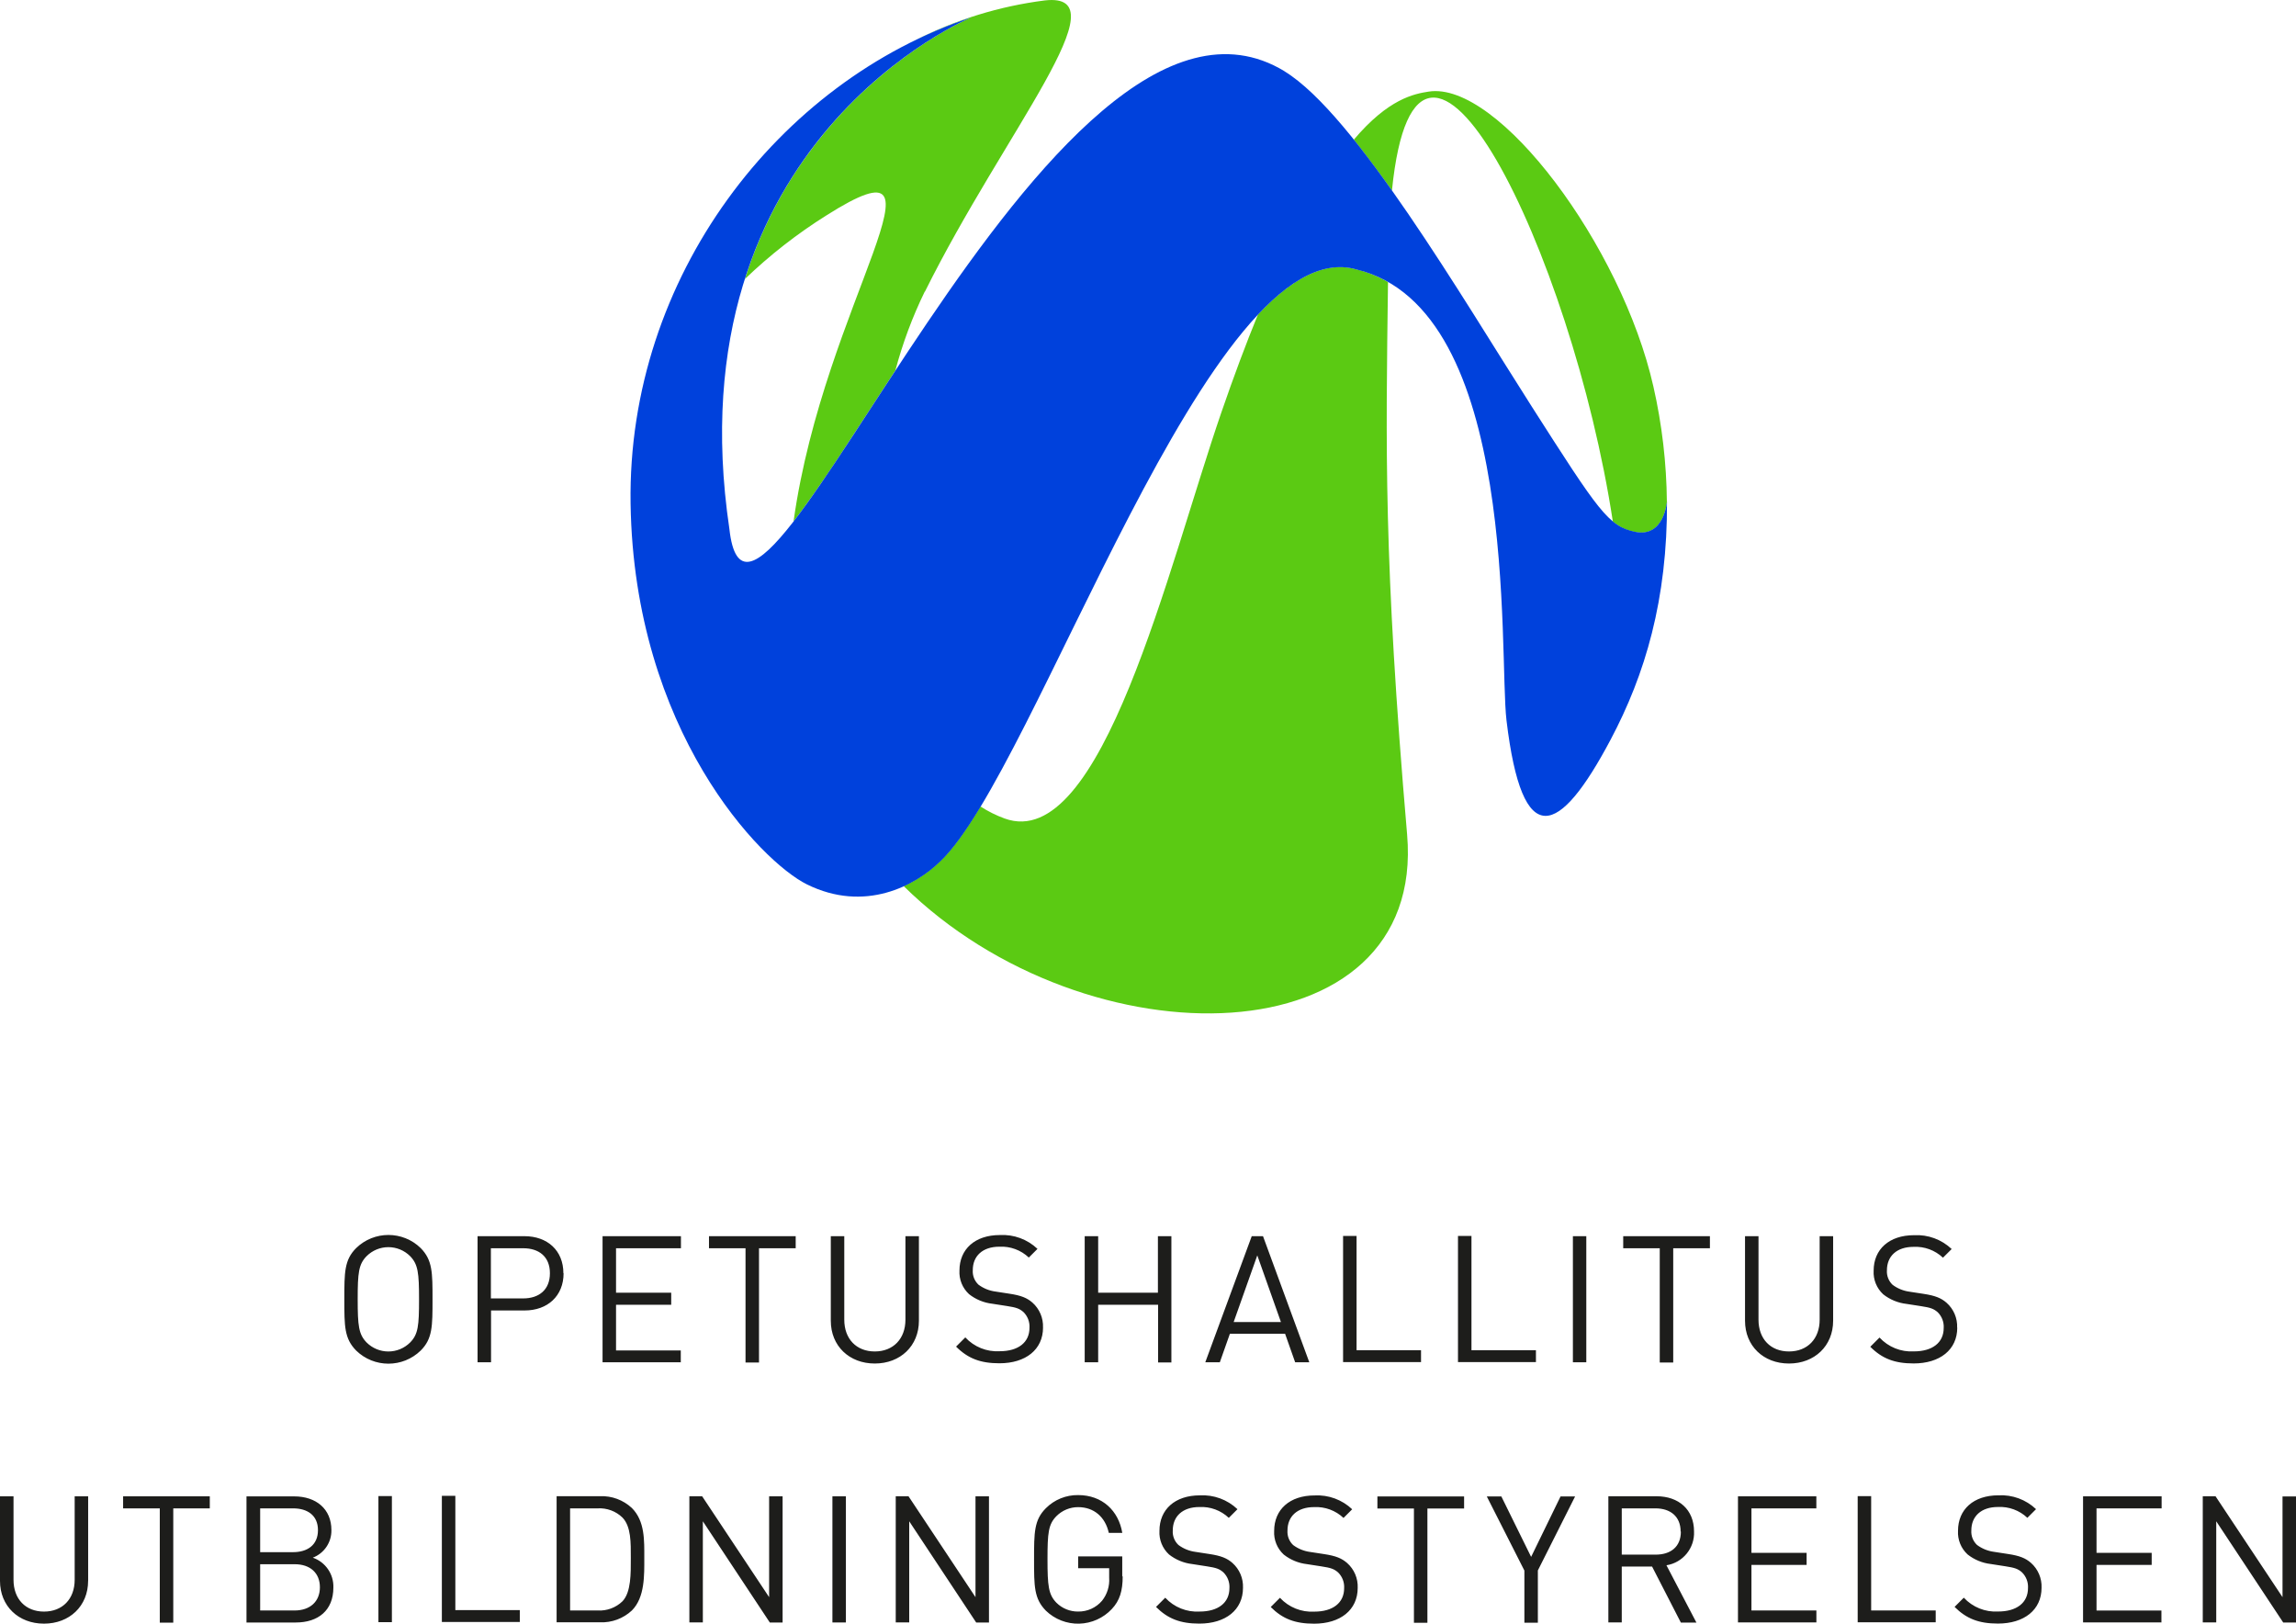
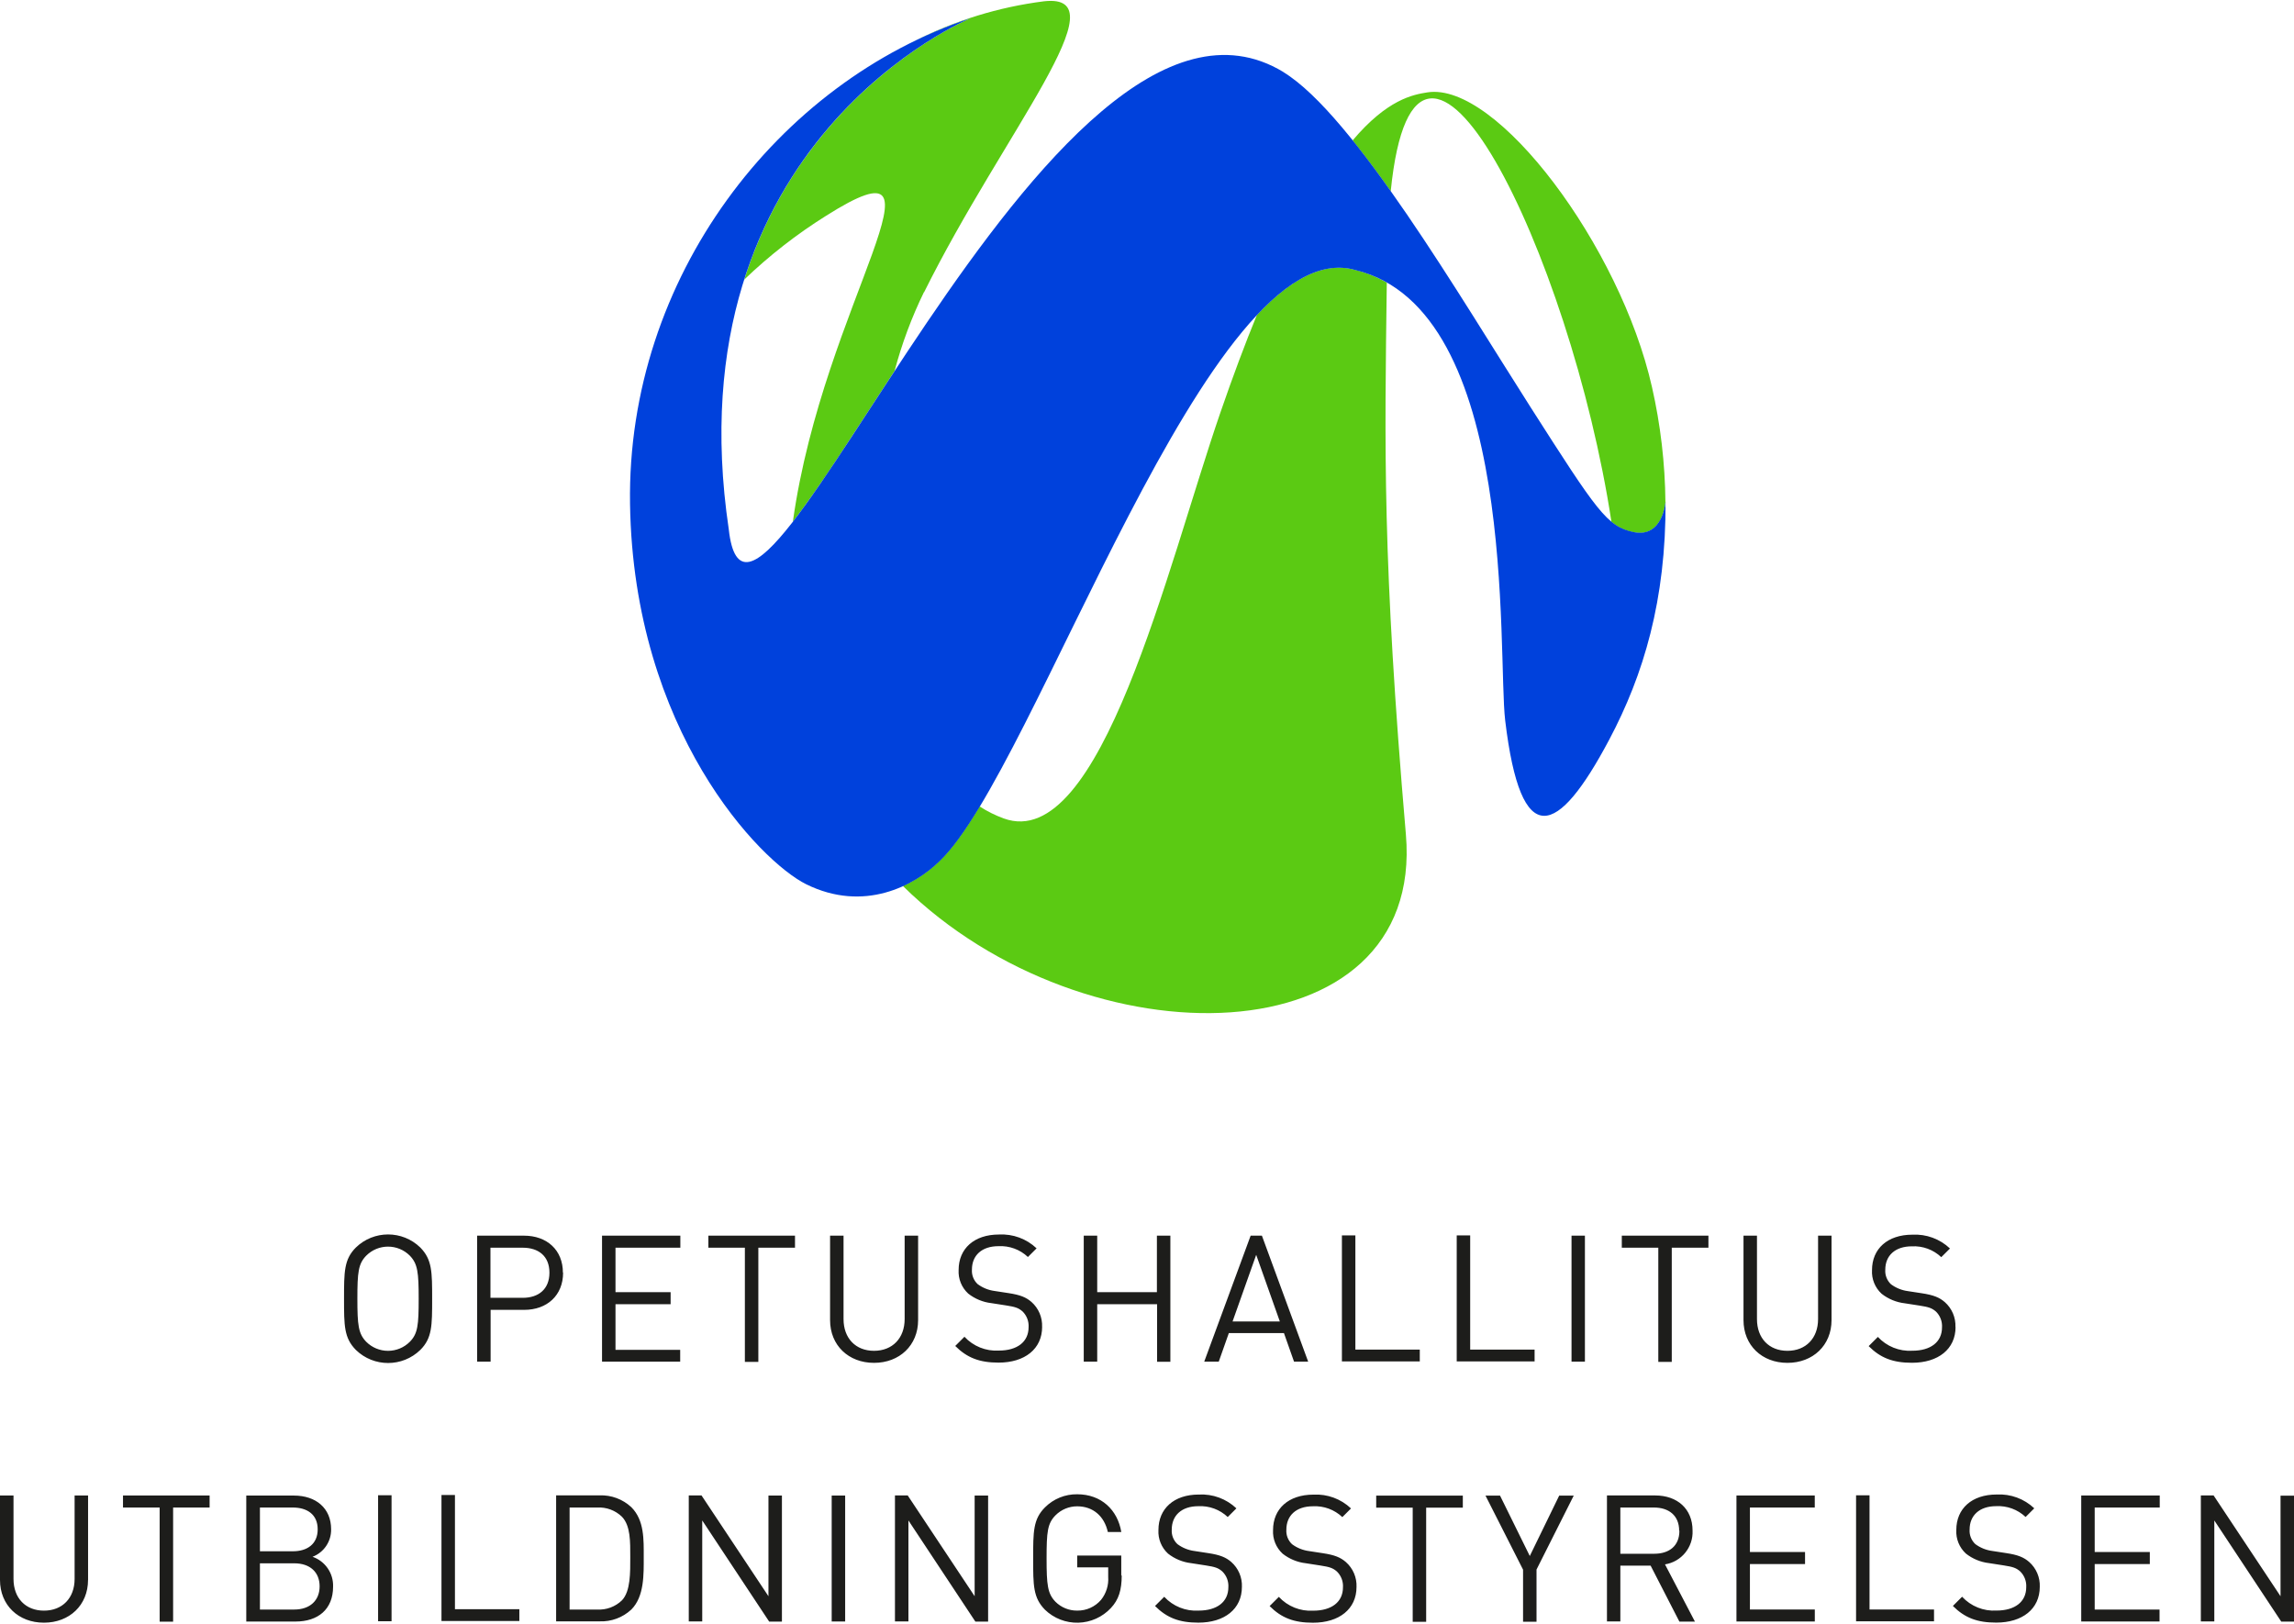
- <svg xmlns="http://www.w3.org/2000/svg" viewBox="0 0 582.65 411.95">
+ <svg xmlns="http://www.w3.org/2000/svg" viewBox="0 0 582.65 411.95" width="154" height="109">
  <clipPath id="a" transform="translate(-1.45 -2.76)">
    <path d="m-131-130h847.56v677.48h-847.56z" />
  </clipPath>
  <g clip-path="url(#a)">
    <path d="m236.16 76.77c20.2-40.67 50.6-76.21 30.42-73.9a100.4 100.4 0 0 0 -32.91 10.13 116.29 116.29 0 0 1  14.33-5.86s-41.88 17.23-57.52 66.42a127.87 127.87 0 0 1 20.72-16.17c34.74-22-.61 22-8.37 77.66 7-9 15.81-23 25.84-38.3a110.24 110.24 0 0 1 7.45-20m109.56-5.64c-8.1-2.33-16.52 2.4-25 11.45-3 7.3-6.08 15.53-9.3 24.87-13.52 39.26-30.36 112-55 103a30.51 30.51 0 0 1 -6.12-3.05c-3.68 6.11-7.11 10.92-10.21 13.87a32.86 32.86 0 0 1 -9.28 6.34c46.68 45.94 132.65 44 127.76-13.09-6-69.91-5.39-98.11-4.85-140.18a30.39 30.39 0 0 0 -8-3.22m78.77 59a137.6 137.6 0 0 0 -3.42-29.26c-8.03-35.62-39.37-77.61-57.03-74.84-3.7.58-10.19 1.79-19 12.2 3.17 3.95 6.41 8.3 9.68 12.91 6.45-64.24 45.69 15.84 56.06 84a12 12 0 0 0 5.61 2.62c6.87 1.43 8-6.29 8.1-7.6" fill="#5bca13" transform="translate(-1.45 -2.76)" />
    <path d="m327.45 20.85c-59.5-36.23-135.23 167.4-140.9 116.15-14.62-98.62 61.45-129.86 61.45-129.86-48.91 16.18-87.4 65.94-86.53 123.39.88 57.75 33.11 90.86 44.73 96.61 14.71 7.27 27.56.37 33.9-5.86 24.39-23.19 68.45-160.81 105.59-150.15 41.56 10 36.05 97.61 38.06 114.41 4 33.48 13.37 29.49 26.42 4.89 8.75-16.49 14.44-35.5 14.31-60.55 0 0-.62 9.37-8.12 7.81-6.73-1.4-9.25-5.25-26.19-31.76-17.73-27.74-44.86-74.17-62.76-85.08" fill="#0041dc" transform="translate(-1.45 -2.76)" />
    <path d="m584.1 414.45v-32h-3.42v25.55l-17-25.6h-3.24v32h3.42v-25.65l17 25.69h3.24zm-34.15 0v-3.06h-16.47v-11.57h14v-3.06h-14v-11.29h16.52v-3.06h-19.94v32h19.94zm-30.42-8.82a8 8 0 0 0 -2.7-6.34c-1.35-1.17-2.83-1.8-5.85-2.25l-3.51-.54a9.22 9.22 0 0 1 -4.32-1.75 4.63 4.63 0 0 1 -1.44-3.69c0-3.56 2.48-5.94 6.75-5.94a10.1 10.1 0 0 1 7.47 2.75l2.2-2.2a12.86 12.86 0 0 0 -9.54-3.51c-6.34 0-10.26 3.6-10.26 9a7.57 7.57 0 0 0 2.43 6 11.65 11.65 0 0 0  5.89 2.43l3.73.58c2.34.36 3.15.63 4.18 1.53a5.16 5.16 0 0 1 1.53 4c0 3.73-2.88 5.94-7.56 5.94a11 11 0 0 1 -8.73-3.51l-2.34 2.34c3 3 6.16 4.23 11 4.23 6.66 0 11.07-3.47 11.07-9.09m-26.86 8.82v-3.06h-16.38v-29h-3.42v32h19.8zm-30.28 0v-3.06h-16.48v-11.55h14v-3.06h-14v-11.29h16.47v-3.06h-19.89v32h19.89zm-34.39-23.07c0 3.92-2.65 5.85-6.39 5.85h-8.61v-11.74h8.55c3.73 0 6.39 2 6.39 5.89m4 23.08l-7.6-14.53a8.31 8.31 0 0 0 7-8.6c0-5.53-3.91-8.91-9.49-8.91h-12.25v32h3.4v-14.17h7.69l7.31 14.22h4zm-30.78-32h-3.69l-7.47 15.34-7.56-15.34h-3.69l9.54 18.81v13.23h3.42v-13.26zm-28.17 3.06v-3.06h-22v3.06h9.27v29h3.42v-29h9.27zm-27 20.16a8 8 0 0 0 -2.7-6.34c-1.35-1.17-2.83-1.8-5.85-2.25l-3.51-.54a9.22 9.22 0 0 1 -4.32-1.75 4.63 4.63 0 0 1 -1.44-3.69c0-3.56 2.47-5.94 6.75-5.94a10.1 10.1 0 0 1 7.47 2.75l2.2-2.2a12.86 12.86 0 0 0 -9.54-3.51c-6.34 0-10.26 3.6-10.26 9a7.57 7.57 0 0 0 2.43 6 11.65 11.65 0 0 0  5.89 2.43l3.73.58c2.34.36 3.15.63 4.18 1.53a5.16 5.16 0 0 1 1.53 4c0 3.73-2.88 5.94-7.56 5.94a11 11 0 0 1 -8.73-3.51l-2.34 2.34c3 3 6.16 4.23 11 4.23 6.66 0 11.07-3.47 11.07-9.09m-29.11 0a8 8 0 0 0 -2.7-6.34c-1.35-1.17-2.84-1.8-5.85-2.25l-3.51-.54a9.22 9.22 0 0 1 -4.32-1.75 4.63 4.63 0 0 1 -1.44-3.69c0-3.56 2.48-5.94 6.75-5.94a10.1 10.1 0 0 1 7.47 2.75l2.2-2.2a12.86 12.86 0 0 0 -9.54-3.51c-6.34 0-10.26 3.6-10.26 9a7.57 7.57 0 0 0 2.43 6 11.65 11.65 0 0 0  5.89 2.43l3.73.58c2.34.36 3.15.63 4.18 1.53a5.16 5.16 0 0 1 1.53 4c0 3.73-2.88 5.94-7.56 5.94a11 11 0 0 1 -8.73-3.51l-2.34 2.34c3 3 6.16 4.23 11 4.23 6.66 0 11.07-3.47 11.07-9.09m-30.64-2.88v-5.08h-11.19v3h7.87v2.43a8.4 8.4 0 0 1 -1.8 5.81 7.81 7.81 0 0 1 -6.07 2.75 7.71 7.71 0 0 1 -5.53-2.25c-2-2.07-2.25-4.28-2.25-11s .22-8.87 2.25-10.94a7.75 7.75 0 0 1 5.53-2.3c4 0 6.88 2.48 7.78 6.53h3.42c-.94-5.62-5.08-9.59-11.2-9.59a11.34 11.34 0 0 0 -8.19 3.33c-3 3-3 6.16-3 13s0 9.94 3 13a11.74 11.74 0 0 0 16.74-.43c2-2.12 2.75-4.59 2.75-8.28m-33.93 11.7v-32h-3.42v25.58l-17-25.6h-3.24v32h3.42v-25.65l17 25.69h3.24zm-36.31-32h-3.42v32h3.42zm-16.06 32v-32h-3.42v25.58l-17-25.6h-3.24v32h3.42v-25.65l17 25.69h3.19zm-38.52-16.38c0 3.92.09 8.69-2.11 11a8.34 8.34 0 0 1 -6.3 2.34h-7v-25.91h7a8.34 8.34 0 0 1 6.3 2.34c2.2 2.3 2.11 6.35 2.11 10.26m3.42 0c0-4.45.18-9.36-3.15-12.69a11.2 11.2 0 0 0 -8.1-3h-11v32h11a11.2 11.2 0 0 0 8.1-3c3.33-3.33 3.15-9 3.15-13.41m-31.59 16.38v-3.06h-16.36v-29h-3.42v32h19.8zm-32.44-32h-3.44v32h3.42v-32zm-18.29 23.14c0 3.6-2.47 5.89-6.43 5.89h-8.73v-11.74h8.73c4 0 6.43 2.25 6.43 5.85m-.49-14.49c0 3.82-2.74 5.58-6.3 5.58h-8.37v-11.11h8.37c3.55 0 6.3 1.71 6.3 5.53m3.91 14.58a7.75 7.75 0 0 0 -5.22-7.6 7.34 7.34 0 0 0  4.72-7c0-5.35-3.87-8.55-9.45-8.55h-12.1v32h12.51c5.67 0 9.54-3.06 9.54-8.87m-31.36-20.09v-3.06h-22v3.06h9.31v29h3.42v-29zm-30.87 18.4v-21.46h-3.42v21.19c0 4.86-3.1 8.06-7.78 8.06s-7.74-3.19-7.74-8.06v-21.19h-3.43v21.46c0 6.39 4.68 10.85 11.16 10.85s11.2-4.46 11.2-10.85" fill="#1d1d1b" transform="translate(-1.45 -2.76)" />
    <path d="m498.11 339.63a8 8 0 0 0 -2.7-6.34c-1.35-1.17-2.84-1.8-5.85-2.25l-3.51-.54a9.22 9.22 0 0 1 -4.32-1.75 4.63 4.63 0 0 1 -1.44-3.69c0-3.56 2.47-5.94 6.75-5.94a10.1 10.1 0 0 1 7.47 2.75l2.21-2.2a12.86 12.86 0 0 0 -9.54-3.51c-6.34 0-10.26 3.6-10.26 9a7.57 7.57 0 0 0 2.43 6 11.65 11.65 0 0 0  5.89 2.43l3.74.58c2.34.36 3.15.63 4.19 1.53a5.16 5.16 0 0 1 1.53 4c0 3.73-2.88 5.94-7.56 5.94a11 11 0 0 1 -8.73-3.51l-2.34 2.34c3 3 6.17 4.23 11 4.23 6.66 0 11.07-3.47 11.07-9.09m-31.5-1.75v-21.45h-3.42v21.19c0 4.86-3.1 8.06-7.78 8.06s-7.74-3.19-7.74-8.06v-21.19h-3.42v21.46c0 6.39 4.68 10.85 11.16 10.85s11.2-4.46 11.2-10.85m-31.27-18.4v-3.06h-22v3.06h9.27v29h3.42v-29h9.27zm-31.37-3.06h-3.4v32h3.4zm-12.78 32v-3.06h-16.36v-29h-3.42v32h19.8zm-29.16 0v-3.06h-16.36v-29h-3.42v32h19.8zm-35.55-10.21h-12l6-16.92zm7.2 10.21l-11.75-32h-2.86l-11.79 32h3.69l2.56-7.25h14l2.56 7.25h3.64zm-35 0v-32h-3.42v14.35h-15.16v-14.35h-3.42v32h3.42v-14.59h15.21v14.63h3.42zm-32.58-8.82a8 8 0 0 0 -2.7-6.34c-1.35-1.17-2.83-1.8-5.85-2.25l-3.51-.54a9.22 9.22 0 0 1 -4.32-1.75 4.63 4.63 0 0 1 -1.44-3.69c0-3.56 2.47-5.94 6.75-5.94a10.1 10.1 0 0 1 7.47 2.75l2.2-2.2a12.86 12.86 0 0 0 -9.54-3.51c-6.34 0-10.26 3.6-10.26 9a7.57 7.57 0 0 0 2.43 6 11.65 11.65 0 0 0  5.89 2.43l3.73.58c2.34.36 3.15.63 4.19 1.53a5.16 5.16 0 0 1 1.53 4c0 3.73-2.88 5.94-7.56 5.94a11 11 0 0 1 -8.73-3.51l-2.34 2.34c3 3 6.17 4.23 11 4.23 6.66 0 11.07-3.47 11.07-9.09m-31.5-1.75v-21.41h-3.42v21.19c0 4.86-3.11 8.06-7.78 8.06s-7.74-3.19-7.74-8.06v-21.19h-3.42v21.46c0 6.39 4.68 10.85 11.16 10.85s11.2-4.46 11.2-10.85m-31.27-18.4v-3.06h-22v3.06h9.27v29h3.42v-29h9.27zm-29.16 29v-3.06h-16.43v-11.59h14v-3.06h-14v-11.29h16.47v-3.06h-19.89v32h19.89zm-33.21-22.66c0 4.23-2.79 6.39-6.79 6.39h-8.19v-12.73h8.19c4 0 6.79 2.11 6.79 6.34m3.42 0c0-5.76-4.05-9.4-9.9-9.4h-11.88v32h3.42v-13.15h8.51c5.85 0 9.9-3.69 9.9-9.45m-36.68 6.62c0 6.7-.22 8.87-2.25 10.94a7.82 7.82 0 0 1 -11.07 0c-2-2.07-2.25-4.23-2.25-10.94s.23-8.87 2.25-10.94a7.82 7.82 0 0 1 11.07 0c2 2.07 2.25 4.23 2.25 10.94m3.42 0c0-6.8 0-9.94-3-13a11.74 11.74 0 0 0 -16.38 0c-3 3-3 6.16-3 13s0 9.94 3 13a11.74 11.74 0 0 0 16.38 0c3-3 3-6.16 3-13" fill="#1d1d1b" transform="translate(-1.45 -2.76)" />
  </g>
</svg>
